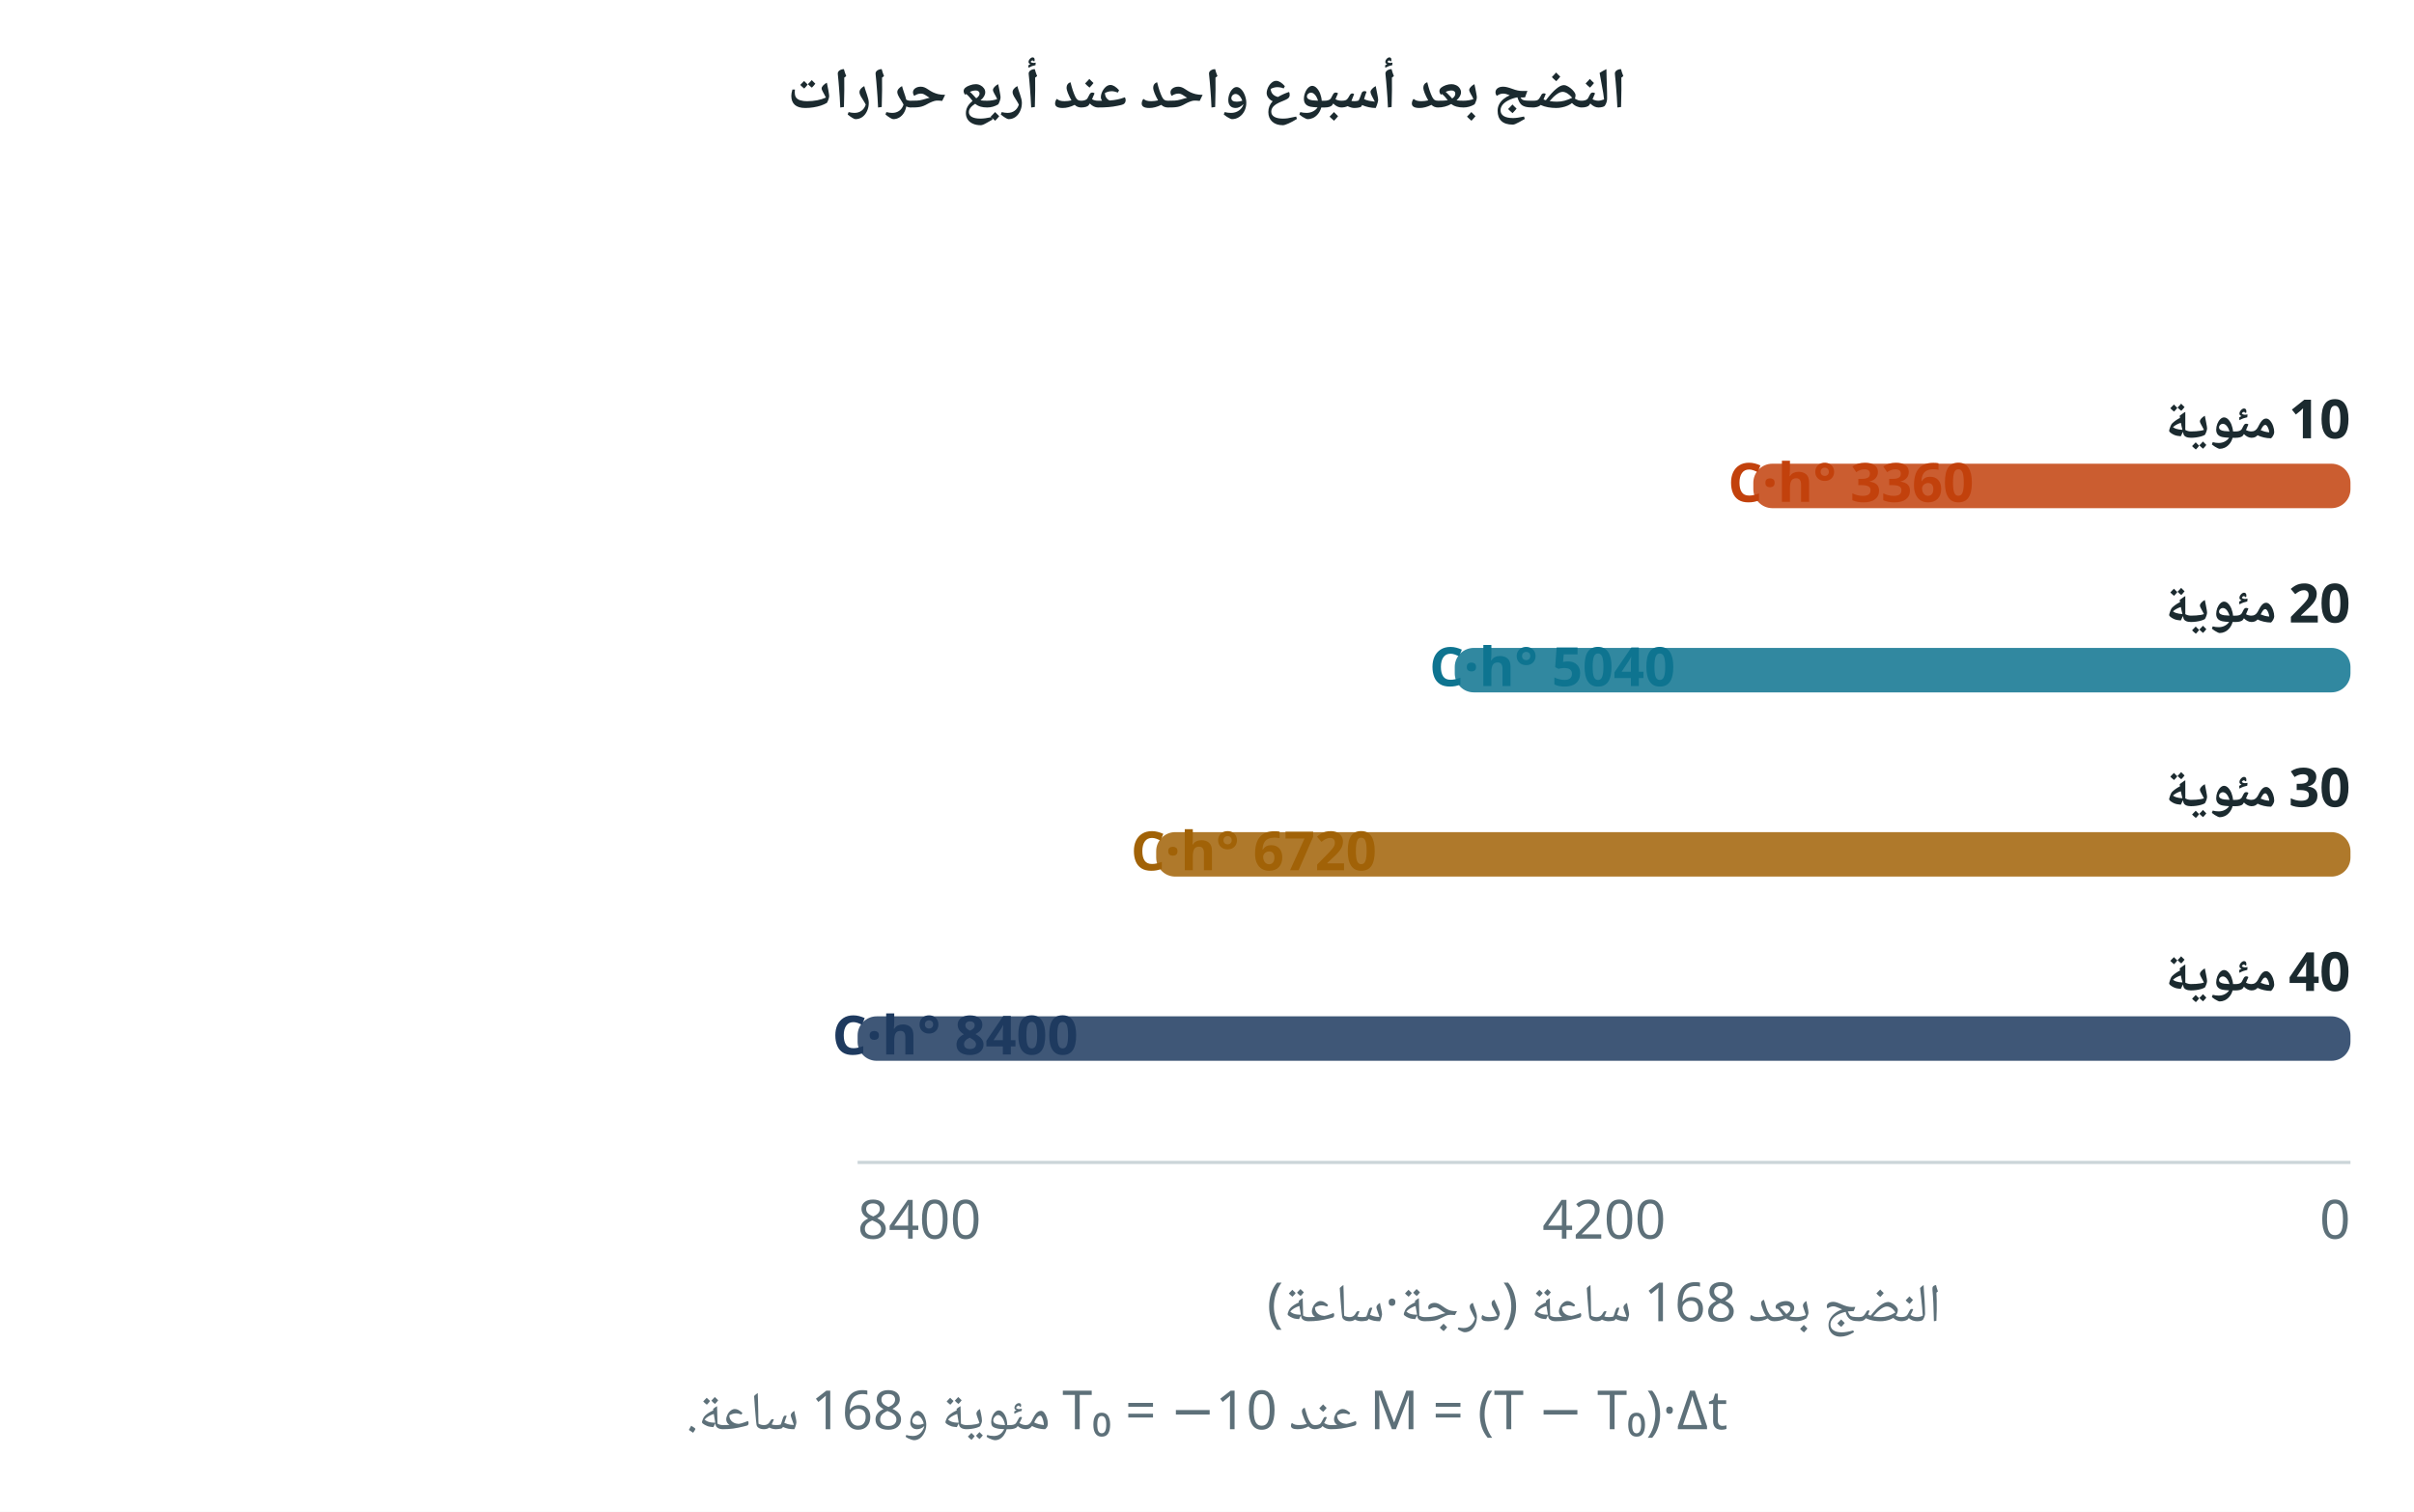
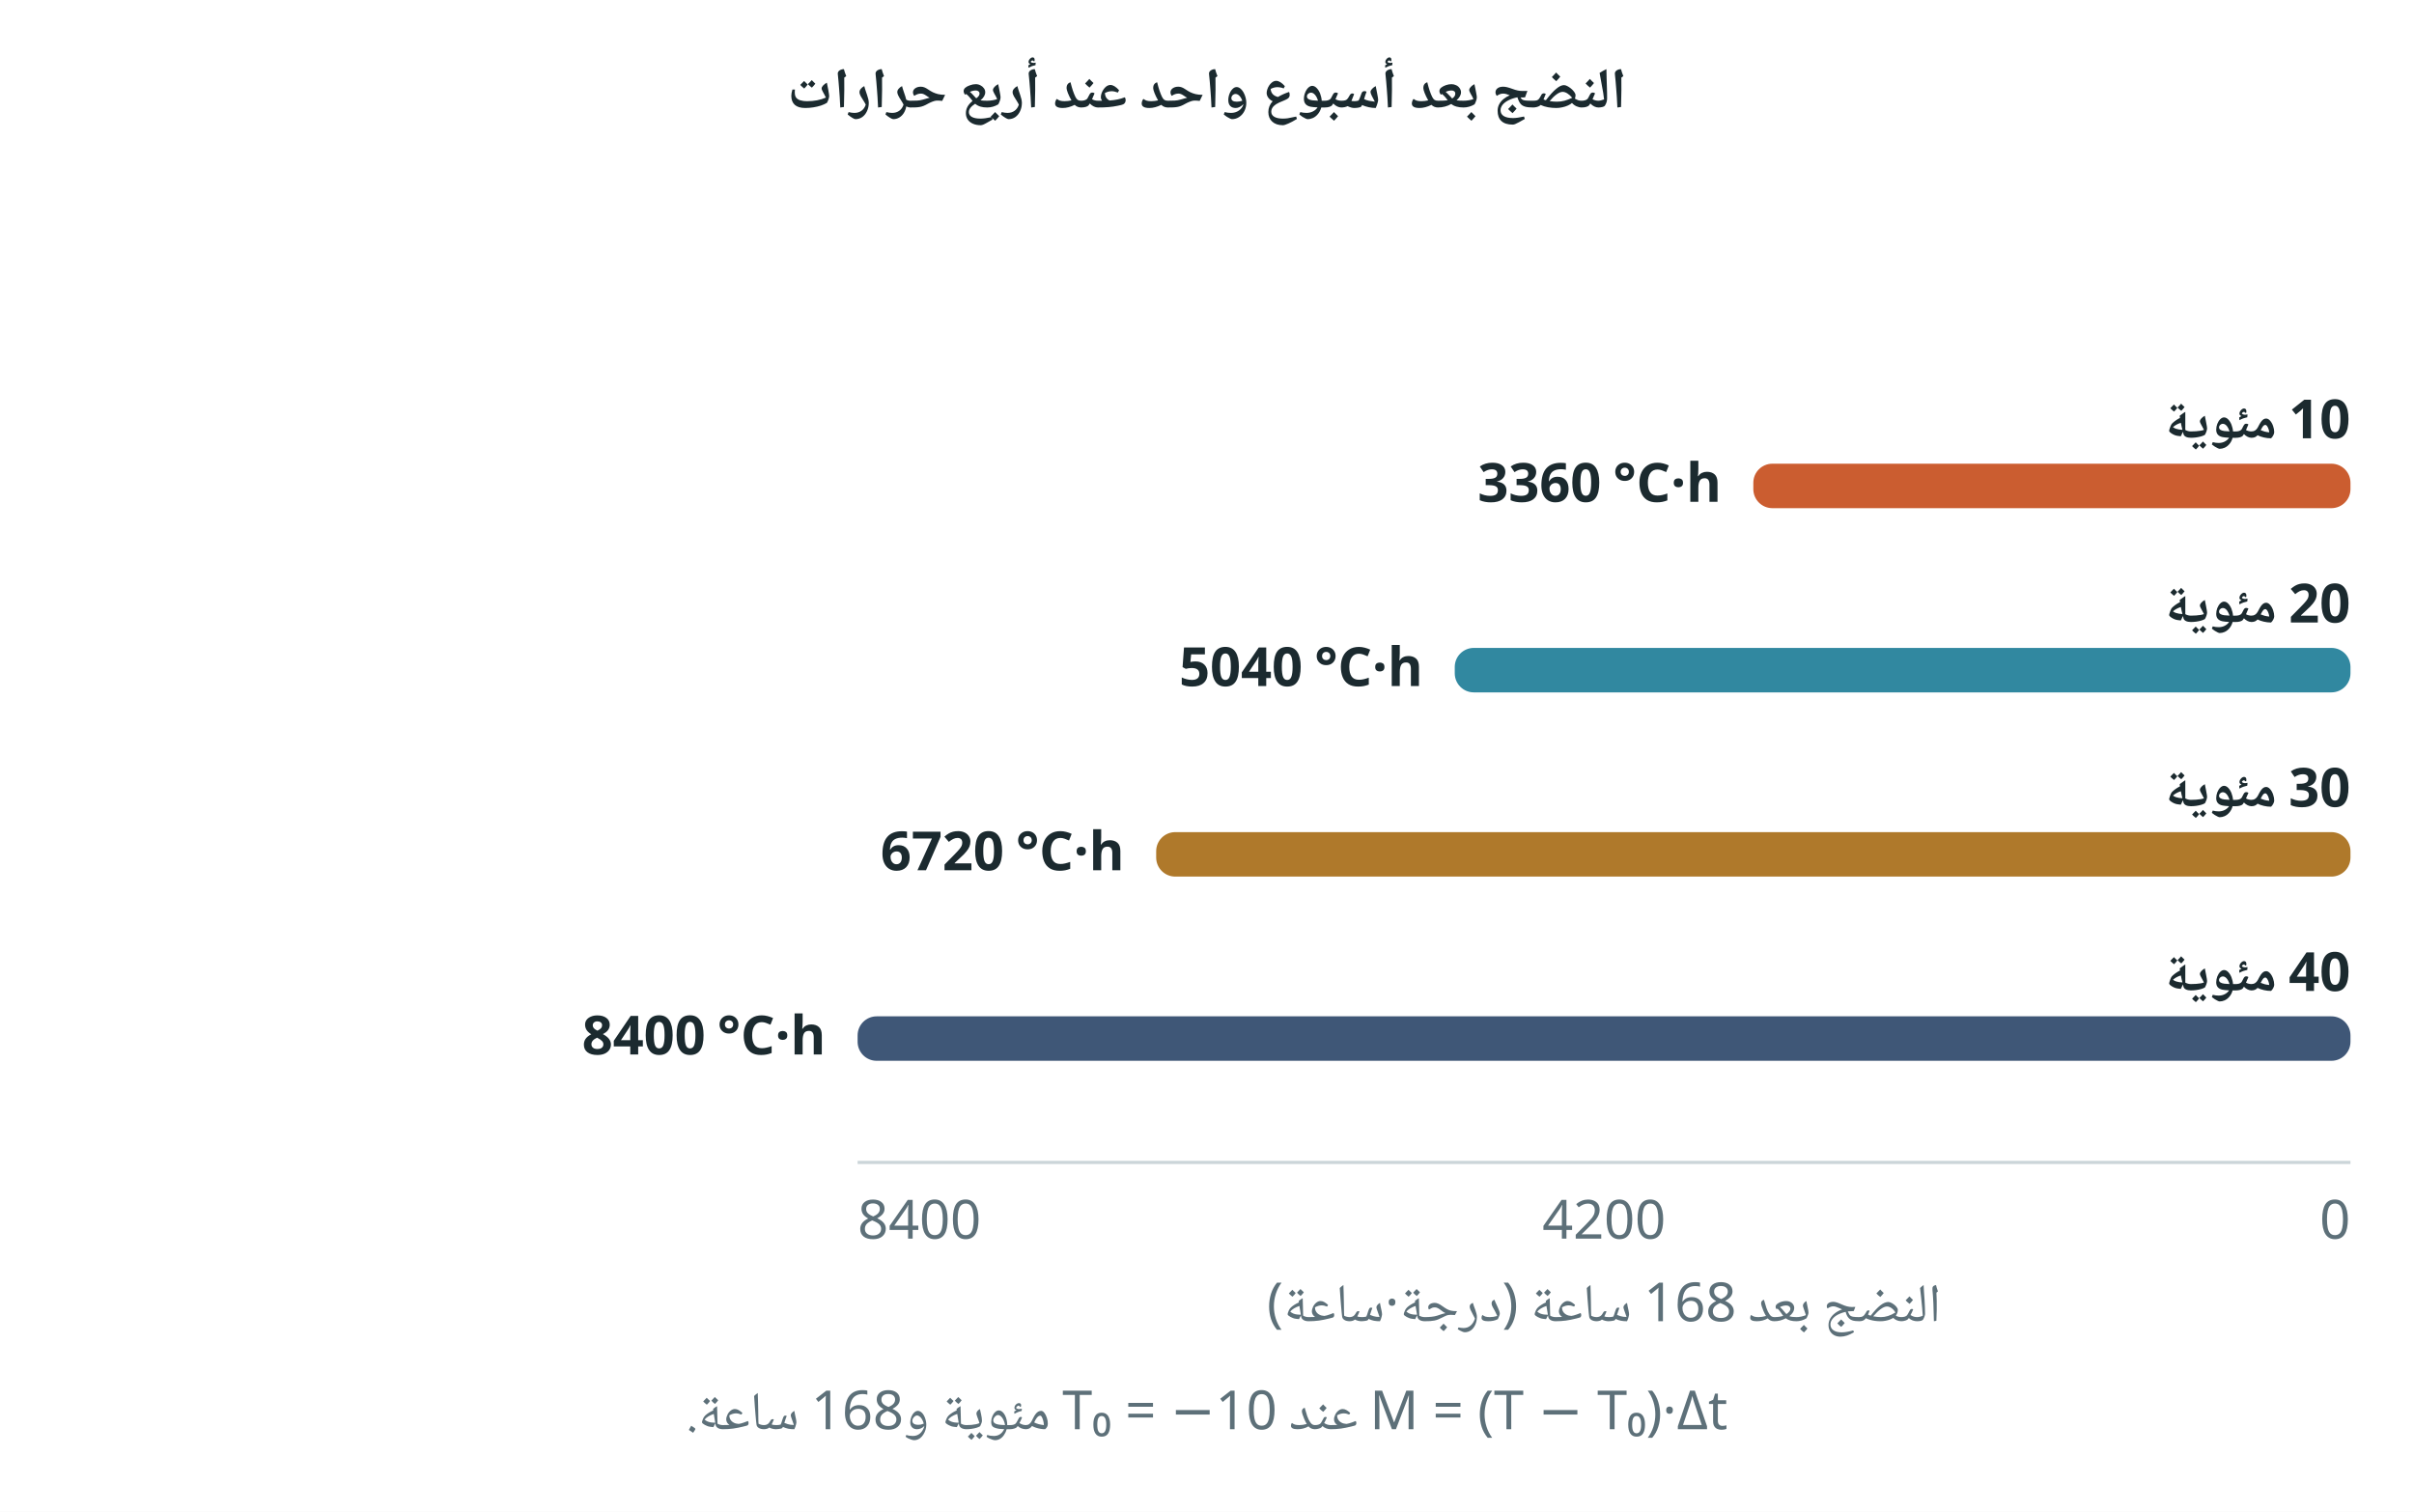
<svg xmlns="http://www.w3.org/2000/svg" width="760" height="476" viewBox="0 0 760 476" role="img" aria-labelledby="t">
  <rect width="760" height="476" fill="#ffffff" />
  <g font-family="'Segoe UI', 'Noto Naskh Arabic', system-ui, sans-serif" direction="rtl">
    <text x="380" y="34" font-size="18" font-weight="700" fill="#1b2a2f" text-anchor="middle">النضج بعد أسبوع واحد عند أربع حرارات</text>
    <text x="740" y="138" font-size="17" font-weight="600" fill="#1b2a2f" text-anchor="start">10 مئوية</text>
    <rect x="552" y="146" width="188" height="14" fill="#c2410c" fill-opacity="0.85" rx="6" />
-     <text x="544" y="158" font-size="17" font-weight="700" fill="#c2410c" text-anchor="end">3360 °C·h</text>
+     <text x="542" y="158" font-size="17" font-weight="700" fill="#1b2a2f" text-anchor="end" direction="ltr">⁨3360 °C·h⁩</text>
    <text x="740" y="196" font-size="17" font-weight="600" fill="#1b2a2f" text-anchor="start">20 مئوية</text>
    <rect x="458" y="204" width="282" height="14" fill="#0e7490" fill-opacity="0.85" rx="6" />
-     <text x="450" y="216" font-size="17" font-weight="700" fill="#0e7490" text-anchor="end">5040 °C·h</text>
+     <text x="448" y="216" font-size="17" font-weight="700" fill="#1b2a2f" text-anchor="end" direction="ltr">⁨5040 °C·h⁩</text>
    <text x="740" y="254" font-size="17" font-weight="600" fill="#1b2a2f" text-anchor="start">30 مئوية</text>
    <rect x="364" y="262" width="376" height="14" fill="#a16207" fill-opacity="0.85" rx="6" />
-     <text x="356" y="274" font-size="17" font-weight="700" fill="#a16207" text-anchor="end">6720 °C·h</text>
+     <text x="354" y="274" font-size="17" font-weight="700" fill="#1b2a2f" text-anchor="end" direction="ltr">⁨6720 °C·h⁩</text>
    <text x="740" y="312" font-size="17" font-weight="600" fill="#1b2a2f" text-anchor="start">40 مئوية</text>
    <rect x="270" y="320" width="470" height="14" fill="#1e3a5f" fill-opacity="0.85" rx="6" />
-     <text x="262" y="332" font-size="17" font-weight="700" fill="#1e3a5f" text-anchor="end">8400 °C·h</text>
+     <text x="260" y="332" font-size="17" font-weight="700" fill="#1b2a2f" text-anchor="end" direction="ltr">⁨8400 °C·h⁩</text>
    <line x1="740" y1="366" x2="270" y2="366" stroke="#cbd5d9" stroke-width="1" />
    <text x="740" y="390" font-size="17" font-weight="400" fill="#5d7079" text-anchor="start">0</text>
    <text x="505" y="390" font-size="17" font-weight="400" fill="#5d7079" text-anchor="middle">4200</text>
    <text x="270" y="390" font-size="17" font-weight="400" fill="#5d7079" text-anchor="end">8400</text>
    <text x="505" y="416" font-size="17" font-weight="400" fill="#5d7079" text-anchor="middle">النضج بعد 168 ساعة (درجة·ساعة)</text>
    <text x="380" y="450" font-size="17" font-weight="400" fill="#5d7079" text-anchor="middle">M = (T − T₀)·Δt عند T₀ = −10 مئوية و168 ساعة.</text>
  </g>
</svg>
